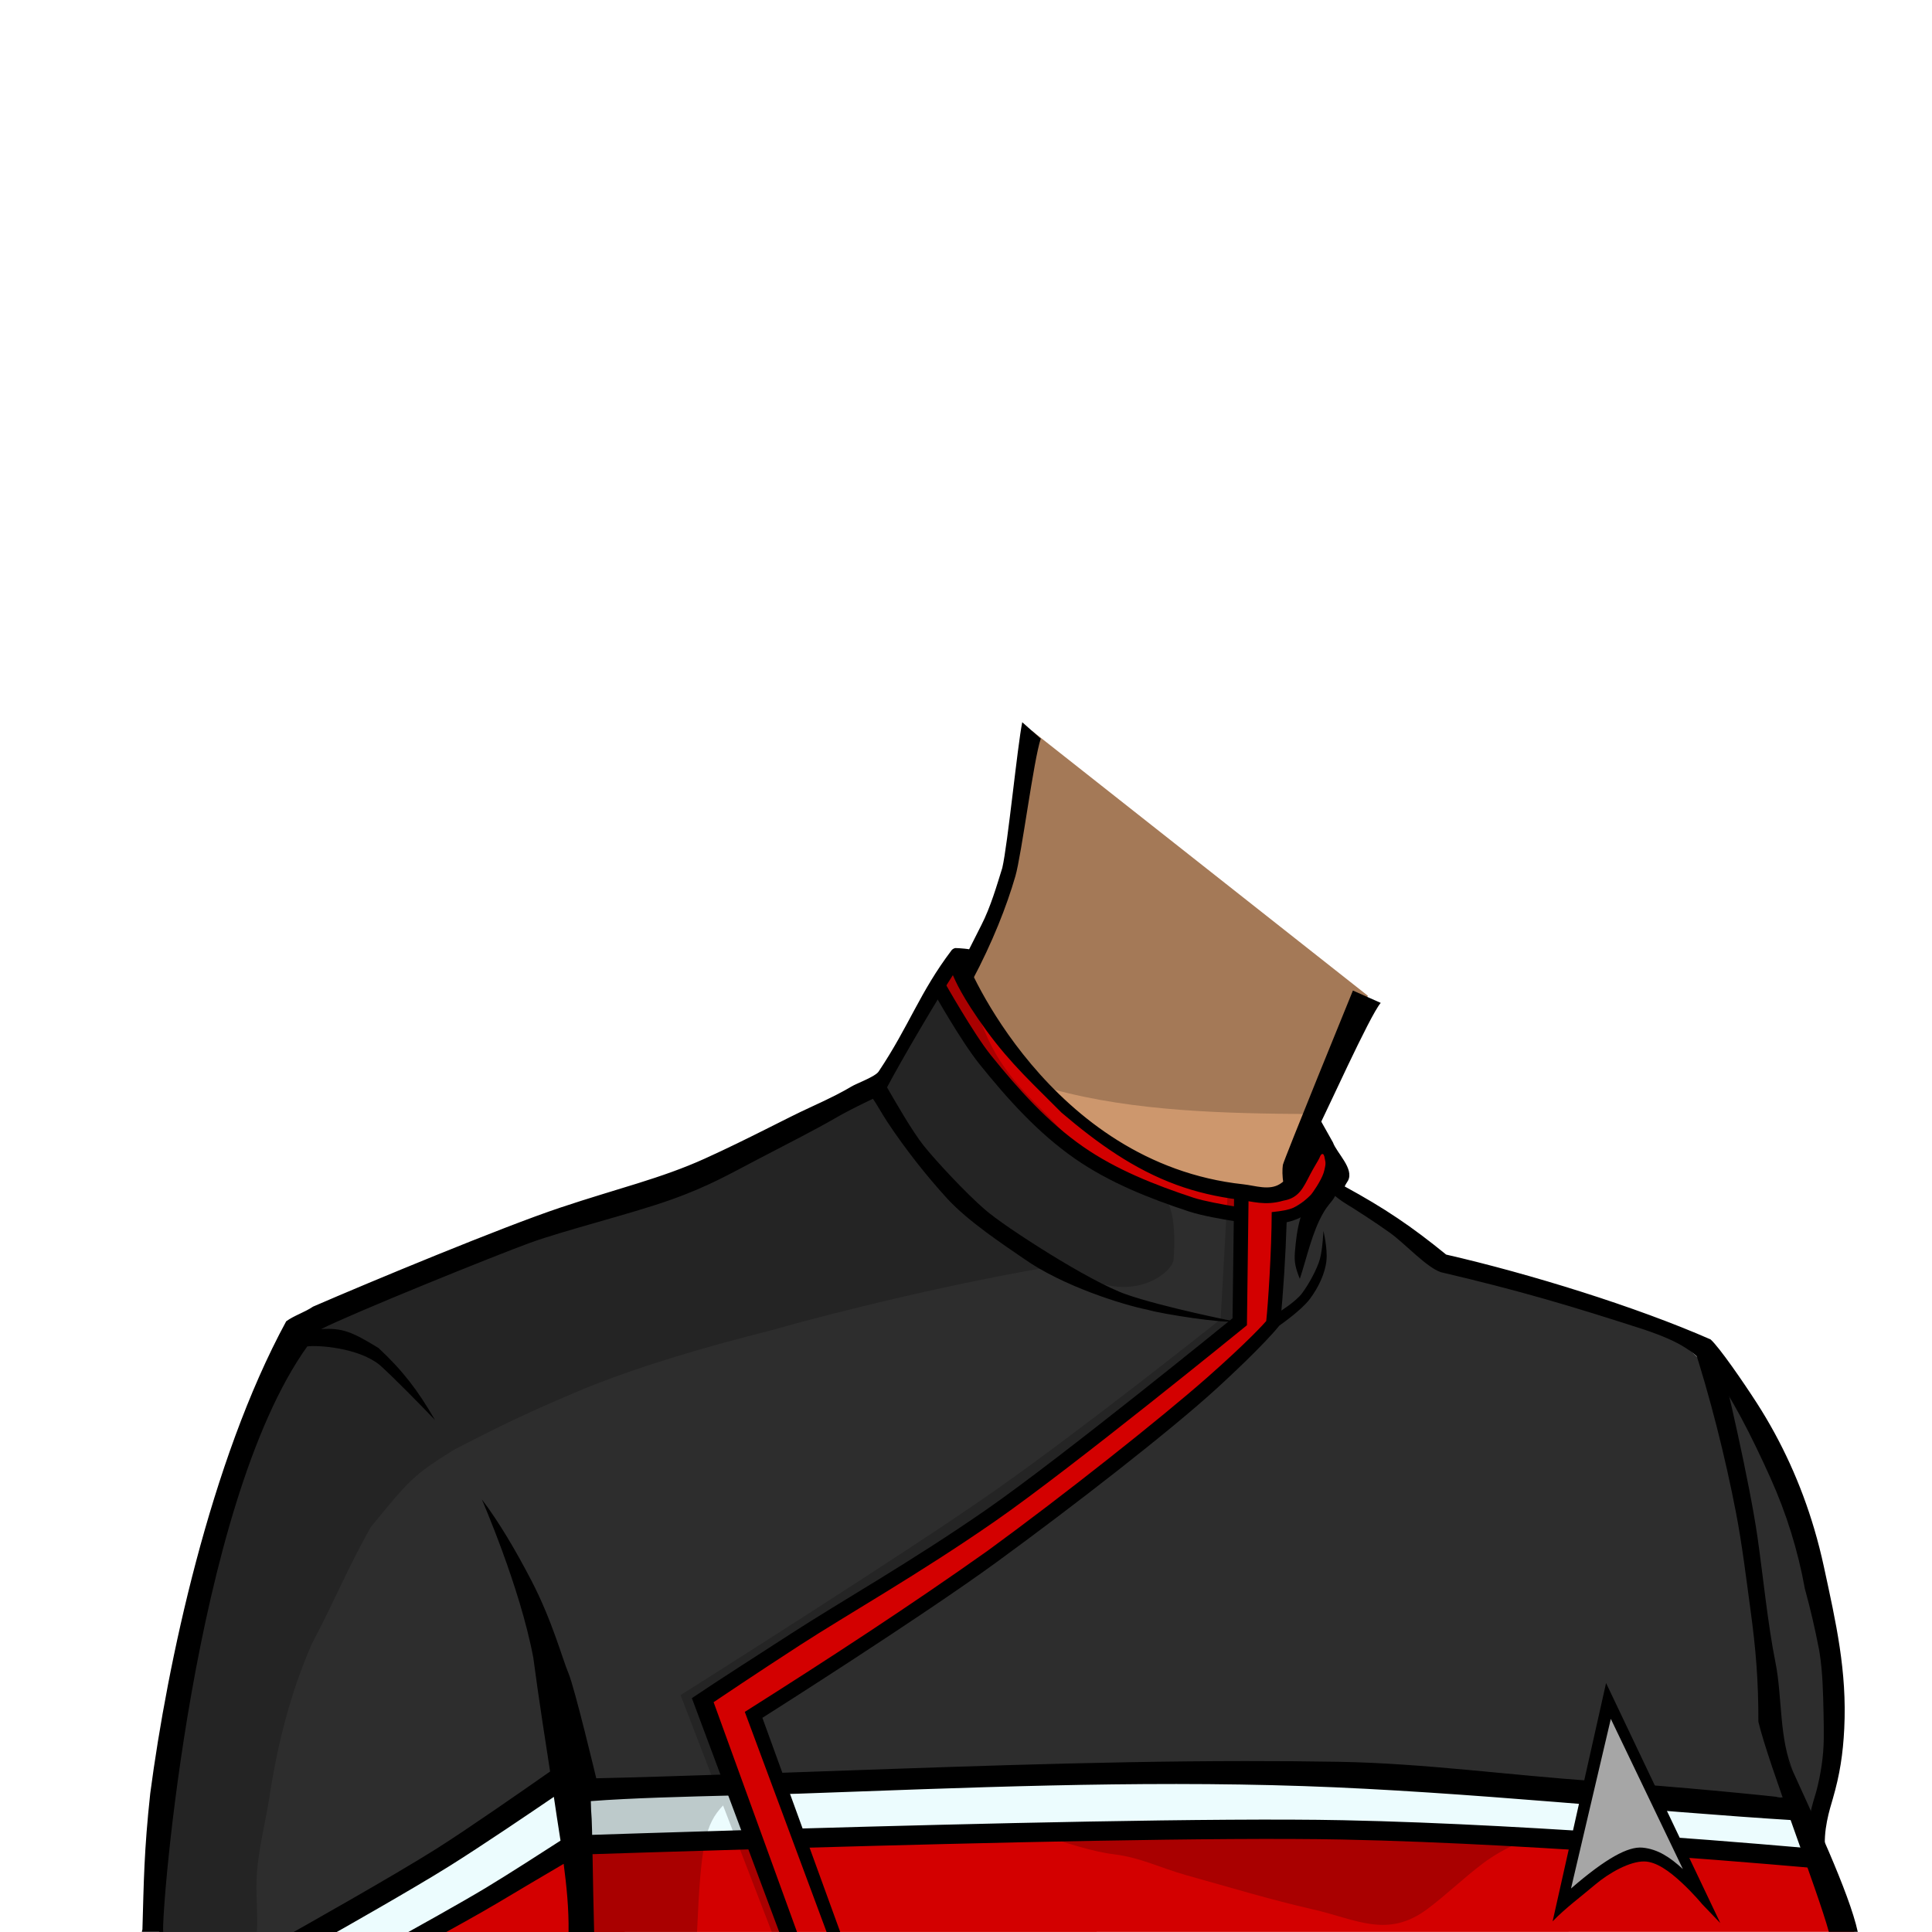
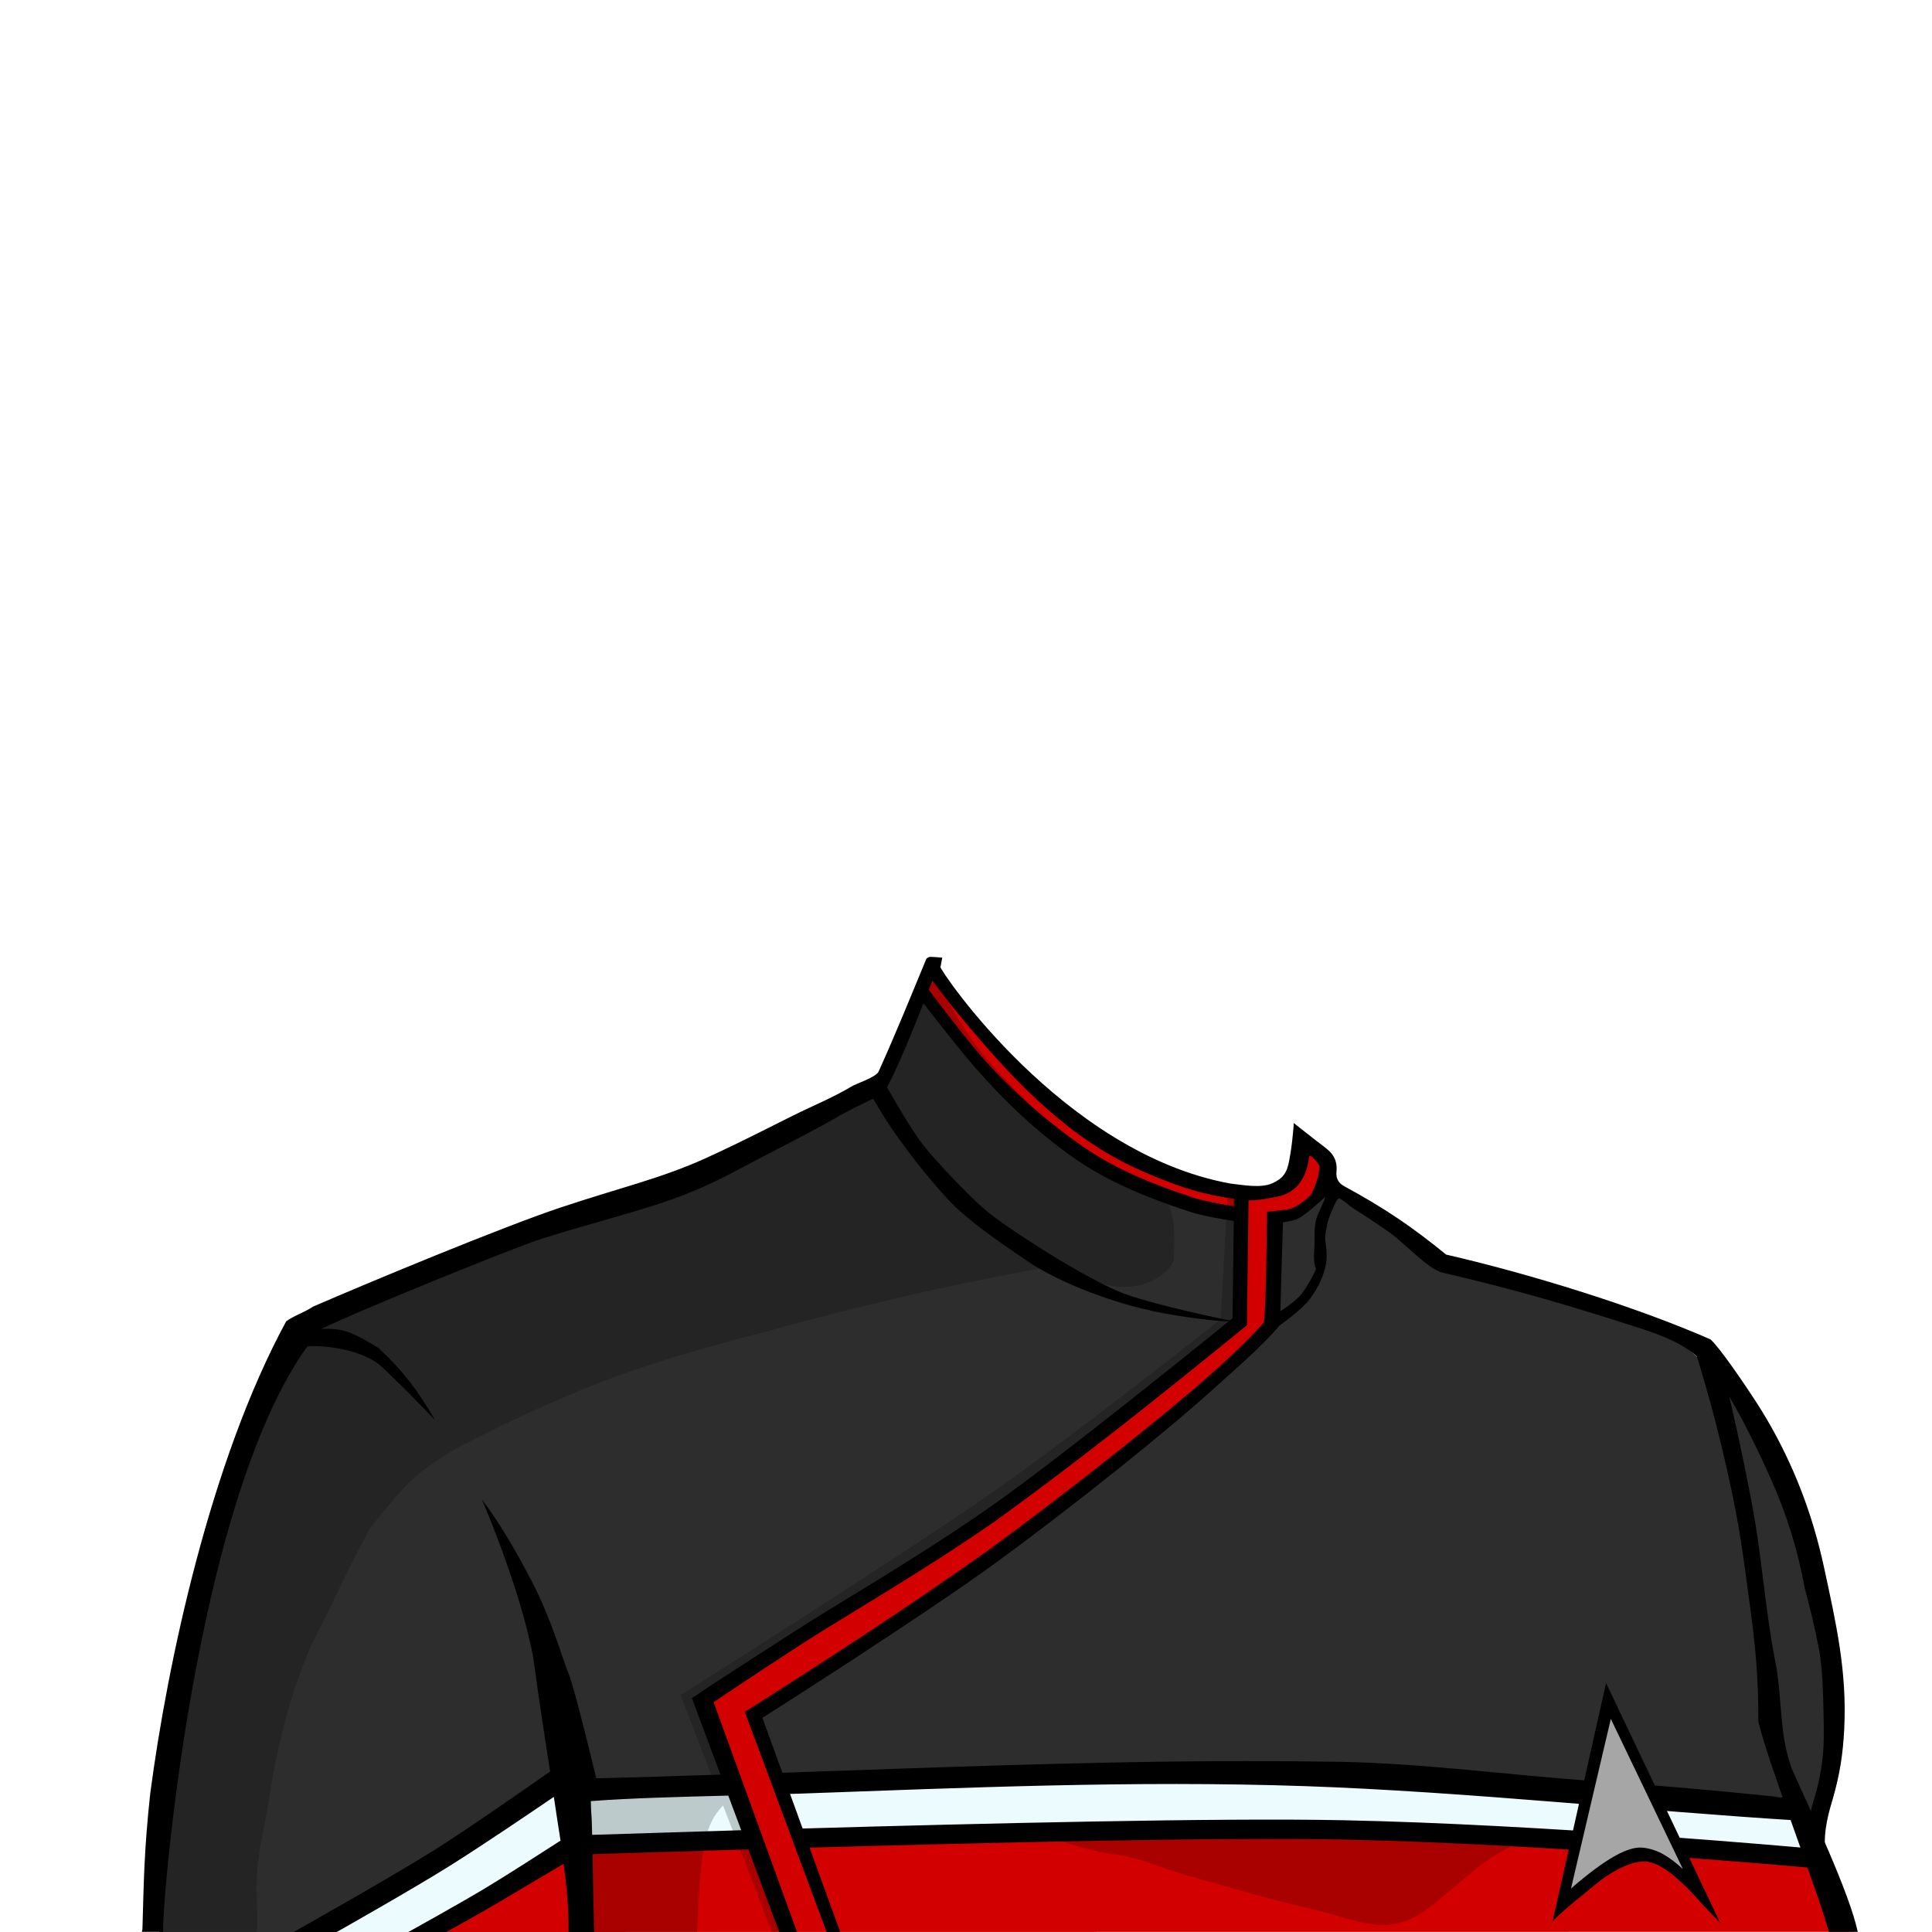
<svg xmlns="http://www.w3.org/2000/svg" version="1.1" id="svg282014" width="400" height="400" viewBox="0 0 400 400" xml:space="preserve">
  <defs id="defs282018" />
-   <g id="layer3">
+   <g id="layer3" style="display:none">
    <path d="m 213.633,151.294 -5.491,30.848 -9.212,18.452 c 0,0 13.58,22.7 22.617,29.337 9.037,6.636 24.148,15.816 35.021,17.228 l 3.671,0.607 2.825,0.24 5.224,-2.259 1.832,-12.393 13.081,-27.185 z" style="fill:#cd976d;fill-opacity:1;fill-rule:nonzero;stroke:none;stroke-width:1.333" id="path283414" />
    <path d="m 199.17,199.756 c 0,0 11.146,18.878 18.75,25.749 16.897,4.648 35.917,5.033 53.5,5.149 l 11.783,-24.485 -69.569,-54.875 -5.699,31.472 z" style="opacity:0.2;fill:#000000;fill-opacity:1;fill-rule:nonzero;stroke:none;stroke-width:1.333" id="path283424" />
    <path d="m 211.645,149.528 c -1.011,4.997 -2.991,25.245 -4.128,30.153 -1.116,3.581 -2.422,8.11 -4.326,11.826 -1.904,3.716 -2.738,5.496 -4.28,8.423 l 2.355,3.108 c 4.223,-7.938 7.145,-15.384 8.956,-21.626 1.291,-4.451 3.765,-24.061 5.256,-28.479 l -3.833,-3.407" style="fill:#000000;fill-opacity:1;fill-rule:nonzero;stroke:none;stroke-width:1.333" id="path283434" />
    <path d="m 285.866,207.638 c -2.232,2.508 -11.629,23.48 -13.308,26.583 -1.365,2.523 -2.372,12.417 -5.128,12.788 -1.863,0.251 -2.084,-3.988 -1.828,-5.819 0.124,-0.875 14.504,-36.109 14.504,-36.109 0,0 5.76,2.557 5.76,2.557" style="fill:#000000;fill-opacity:1;fill-rule:nonzero;stroke:none;stroke-width:1.333" id="path283438" />
  </g>
  <g id="g282022">
-     <path id="path283350" style="fill:#2d2d2d;fill-opacity:1;fill-rule:nonzero;stroke:none;stroke-width:1.333" d="m 198.902,198.643 c -4.183,4.174 -6.995,9.84 -10.23,14.809 -3.227,5.312 -4.828,7.491 -6.859,11.012 -14.347,6.449 -26.456,10.668 -50.148,24.252 -16.347,4.407 -36.792,9.015 -54.479,19.418 -3.369,1.981 -12.235,6.1 -15.736,8.227 -9.937,13.3 -9.372,20.97 -15.105,36.717 -0.656,2.913 -1.568,6.398 -3.566,12.572 -4.403,16.191 -7.371,25.527 -8.9,40.021 -0.959,5.632 -0.928,10.69 -1.844,18.002 -0.318,4.113 -0.341,11.047 -0.965,14.379 0.552,0.064 1.23,0.878 1.951,1.949 h 50.463 c 3.704,-1.521 7.373,-3.134 10.965,-4.928 4.299,-2.148 11.447,-7.694 15.484,-10.346 2.427,-1.595 8.653,-10.535 11.228,-10.825 0.009,-10e-4 77.231,-5.17 153.079,-3.6 28.868,0.133 50.124,1.806 80.434,3.707 0,0 14.141,-0.114 22.848,3.25 0.971,-10.139 3.424,-26.39 1.143,-34.068 -1.221,-4.105 -3.554,-13.661 -4.771,-17.768 -6.204,-24.605 -15.376,-42.724 -34.791,-53.436 -12.891,-3.905 -24.587,-9.436 -36.992,-10.875 -5.248,-0.674 -13.242,-7.735 -17.094,-9.266 l -8.256,-6.826 0.297,-2.285 -4.768,-8.012 -0.186,0.15 -3.812,10.875 -5.225,2.258 -2.764,-0.543 -3.732,-0.303 c -10.873,-1.412 -25.982,-10.591 -35.02,-17.229 -10.195,-8.297 -16.129,-20.004 -22.646,-31.289 z" />
-     <path id="path9" style="fill:#d30000;stroke:none;stroke-width:1px;stroke-linecap:butt;stroke-linejoin:miter;stroke-opacity:1;fill-opacity:1" d="M 197.748 198.441 L 194.107 204.16 L 197.227 209.533 L 210.572 227.383 C 210.572 227.383 220.971 237.609 222.531 238.129 C 224.091 238.649 233.275 244.367 233.275 244.367 L 254.766 251.301 L 256.826 251.369 L 256.5 273.311 L 218.025 304.334 L 181.629 328.598 L 145.754 351.82 L 154.594 377.123 L 163.779 376.258 L 156.152 354.42 L 190.121 332.582 L 224.438 308.146 L 256.152 282.15 L 263.951 272.965 L 264.613 251.623 L 265.338 251.646 L 273.484 246.447 L 276.258 239.342 L 273.484 236.395 L 270.191 241.768 L 266.725 246.447 L 259.965 247.141 L 249.221 245.234 L 231.369 237.955 L 217.332 226.344 L 204.334 210.572 L 197.748 198.441 z " />
+     <path id="path283350" style="fill:#2d2d2d;fill-opacity:1;fill-rule:nonzero;stroke:none;stroke-width:1.333" d="m 193.94,200.476 c -3.266,5.307 -3.867,7.521 -6.563,13.19 -3.227,5.312 -3.533,7.275 -5.565,10.796 -14.347,6.449 -26.456,10.668 -50.148,24.252 -16.347,4.407 -36.792,9.015 -54.479,19.418 -3.369,1.981 -12.235,6.1 -15.736,8.227 -9.937,13.3 -9.372,20.97 -15.105,36.717 -0.656,2.913 -1.568,6.398 -3.566,12.572 -4.403,16.191 -7.371,25.527 -8.9,40.021 -0.959,5.632 -0.928,10.69 -1.844,18.002 -0.318,4.113 -0.341,11.047 -0.965,14.379 0.552,0.064 1.23,0.878 1.951,1.949 h 50.463 c 3.704,-1.521 7.373,-3.134 10.965,-4.928 4.299,-2.148 11.447,-7.694 15.484,-10.346 2.427,-1.595 8.653,-10.535 11.228,-10.825 0.009,-10e-4 77.231,-5.17 153.079,-3.6 28.868,0.133 50.124,1.806 80.434,3.707 0,0 14.141,-0.114 22.848,3.25 0.971,-10.139 3.424,-26.39 1.143,-34.068 -1.221,-4.105 -3.554,-13.661 -4.771,-17.768 -6.204,-24.605 -15.376,-42.724 -34.791,-53.436 -12.891,-3.905 -24.587,-9.436 -36.992,-10.875 -5.248,-0.674 -13.242,-7.735 -17.094,-9.266 l -8.256,-6.826 -0.377,-2.069 -5.864,-7.466 -2.914,9.119 -4.309,2.334 -2.993,0.525 -3.732,-0.303 c -10.873,-1.412 -25.982,-10.591 -35.02,-17.229 -10.195,-8.297 -21.091,-18.17 -27.609,-29.455 z" />
+     <path id="path9" style="fill:#d30000;fill-opacity:1;stroke:none;stroke-width:1px;stroke-linecap:butt;stroke-linejoin:miter;stroke-opacity:1" d="m 193.789,199.528 -2.886,5.395 3.119,5.373 16.549,17.087 c 0,0 10.399,10.226 11.959,10.746 1.56,0.52 10.744,6.238 10.744,6.238 l 21.49,6.934 2.061,0.068 -0.326,21.941 -38.475,31.023 -36.396,24.264 -35.875,23.223 8.84,25.303 9.186,-0.865 -7.627,-21.838 33.969,-21.838 34.316,-24.436 31.715,-25.996 7.799,-9.186 0.662,-21.342 0.725,0.023 8.146,-5.199 0.79,-6.343 -2.773,-2.947 -1.31,4.61 -3.467,4.68 -6.76,0.693 -10.744,-1.906 -17.852,-7.279 -14.792,-10.587 -15.447,-16.034 z" />
    <path d="m 31.482,395.287 c 0.447,2.493 1.181,2.085 1.541,4.679 h 20.167 c 0.196,-3.433 -0.168,-7.001 -0.091,-10.296 0.143,-6.028 1.81,-11.881 2.718,-17.836 1.664,-10.893 4.391,-21.539 8.717,-31.409 5.683,-10.92 7.045,-14.963 12.228,-24.254 8.062,-9.835 8.681,-10.664 17.277,-16.047 9.831,-5.058 15.434,-7.808 26.709,-12.521 12.061,-4.937 26.019,-8.937 38.759,-12.128 2.827,-0.805 5.532,-1.547 8.117,-2.227 28.435,-7.481 48.86,-10.788 48.86,-10.788 0,0 -11.603,-5.516 -20.873,-16.653 -3.089,-3.713 -5.027,-4.512 -7.254,-8.997 -2.228,-4.484 -3.543,-5.332 -8.021,-10.328 -6.753,2.548 -26.119,9.038 -47.707,21.333 -18.7,5.866 -35.846,11.498 -55.442,20.318 -6.939,2.888 -12.359,4.733 -15.263,7.34 -9.816,11.622 -13.676,21.857 -18.572,40.358 -3.949,17.256 -7.765,34.886 -9.352,49.719 -1.108,6.505 -0.996,8.399 -2.472,17.393 0.118,5.331 -0.86,8.655 -0.284,11.866" style="opacity:0.2;fill:#000000;fill-opacity:1;fill-rule:nonzero;stroke:none;stroke-width:1.333" id="path283392" />
    <path d="m 383.919,399.967 c -0.144,-0.856 -0.384,-1.687 -0.641,-2.347 -0.696,-1.777 -2.255,-3.46 -3.185,-5.131 -0.887,-1.595 -1.816,-3.207 -2.615,-4.831 -1.457,-2.968 -2.899,-6.177 -1.188,-9.324 l -4.61,-3.637 c -17.46,-0.986 -29.021,-0.938 -44.684,-2.181 -2.877,-0.177 -12.318,-0.351 -15.585,-0.515 -9.8,-0.493 -23.196,-1.651 -37.418,-1.946 -75.853,-1.569 -154.231,4.12 -154.231,4.12 C 103.617,385.474 98.233,392.095 80.47,400 Z" style="fill:#d30000;fill-opacity:1;fill-rule:nonzero;stroke:none;stroke-width:1.333" id="path283402" />
-     <path d="m 276.073,242.231 c 0.331,0.753 0.6,1.593 0.683,2.789 0.224,3.213 -1.1,3.249 -2.696,5.944 -2.387,4.032 -3.481,9.401 -4.947,13.809 -0.872,-2.219 -1.201,-3.377 -1.008,-5.648 0.196,-2.313 0.449,-4.564 1.104,-6.844 0.465,-1.623 3.623,-4.367 4.415,-5.741 1.599,-2.768 0.995,-5.079 0.372,-8.043 0.239,0.32 0.437,0.327 0.74,0.593 0.36,1.305 0.901,2.147 1.337,3.14" style="fill:#000000;fill-opacity:1;fill-rule:nonzero;stroke:none;stroke-width:1.333" id="path283442" />
    <path d="m 185.984,374.614 c 4.165,0.118 9.37,-0.33 13.636,0.466 5.351,0.999 11.158,3.485 16.469,5.044 4.782,1.404 9.843,3.218 14.706,3.811 5.314,0.65 9.521,2.823 14.735,4.279 8.86,2.474 17.574,5.118 26.388,7.126 8.899,2.027 15.322,6.072 23.585,-0.087 3.88,-2.891 7.558,-6.477 11.511,-9.446 4.631,-3.478 9.437,-5.217 14.921,-6.875 2.221,-0.672 4.455,-1.307 6.665,-2.014 0.884,-0.283 6.276,-3.461 7.115,-3.28 -7.426,-1.595 -31.32,-1.935 -39.134,-3.262 -9.805,-1.664 -18.988,-1.785 -28.949,-1.842 -11.483,-0.067 -22.976,1.258 -34.468,1.478 -11.793,0.228 -23.605,-0.634 -35.387,-0.662 -3.444,-0.008 -9.123,-0.765 -11.683,1.06 -4.327,3.084 1.004,3.771 -0.111,4.205" style="opacity:0.2;fill:#000000;fill-opacity:1;fill-rule:nonzero;stroke:none;stroke-width:1.333" id="path283492" />
    <path id="path3" style="fill:#ecfcfe;fill-opacity:1;stroke:none;stroke-width:1px;stroke-linecap:butt;stroke-linejoin:miter;stroke-opacity:1" d="M 276.949 367.072 L 161.215 369.098 L 165.689 381.188 L 281.803 379.203 L 376.084 385.096 L 370.885 372.271 L 276.949 367.072 z M 119.238 367.418 L 97.574 381.629 L 66.377 400 L 88.215 400 L 119.064 382.322 L 119.131 376.68 L 119.584 381.977 L 156.143 381.352 L 151.471 369.268 L 119.211 369.832 L 119.238 367.418 z " />
    <path d="m 371.321,366.886 c -3,-6.6 -2.299,-15.551 -3.72,-22.633 -1.616,-8.052 -2.563,-17.869 -3.732,-26.012 -1.675,-11.667 -6.919,-34.149 -7.368,-35.172 -0.945,-2.147 -4.509,-3.803 -6.195,-5.432 3.78,11.635 6.869,23.936 9.103,35.489 1.263,6.528 2.133,13.711 3.031,20.329 1.079,7.948 1.637,14.546 1.613,23.005 2.072,8.768 12.316,35.108 14.592,43.505 h 5.984 c -1.748,-8.077 -9.232,-23.981 -14.831,-36.298" style="fill:#000000;fill-opacity:1;fill-rule:nonzero;stroke:none;stroke-width:1.333" id="path283586" />
-     <path id="path283446" style="fill:#000000;fill-opacity:1;fill-rule:nonzero;stroke:none;stroke-width:1.333" d="m 197.771,196.285 c -0.264,0.062 -0.51,0.197 -0.713,0.398 -6.7,8.845 -8.747,15.595 -15.15,25.172 -0.72,1.077 -4.562,2.452 -5.629,3.1 -1.473,0.896 -4.028,2.264 -8.734,4.408 -4.706,2.145 -12.463,6.362 -21.596,10.502 -9.133,4.14 -17.978,6.151 -29.99,10.172 -12.012,4.02 -39.27,15.335 -51.146,20.486 -1.801,1.215 -3.931,1.841 -5.561,3.041 -15.772,29.05 -24.623,71.031 -28.145,97.738 -1.287,11.808 -1.338,18.413 -1.617,28.141 -0.031,0.175 -0.076,0.349 -0.127,0.523 h 4.428 c -0.465,-3.511 6.201,-88.234 29.824,-121.205 2.25,-0.307 10.652,0.277 15.021,3.861 3.13,2.811 8.891,8.718 11.43,11.385 -3.599,-6.234 -6.748,-10.299 -11.697,-14.916 -5.483,-3.356 -7.511,-4.209 -11.9,-3.908 6.41,-3.263 36.202,-15.304 43.258,-17.867 7.056,-2.563 20.619,-5.918 28.881,-8.82 8.261,-2.902 12.887,-5.681 18.285,-8.475 5.398,-2.794 12.369,-6.387 15.818,-8.393 3.449,-2.006 6.797,-3.536 8.021,-4.138 0.628,0.857 2.002,3.314 2.946,4.739 3.737,5.645 8.083,11.163 12.432,15.919 4.349,4.756 11.88,9.703 15.975,12.523 7.897,5.553 20.312,9.47 25.617,10.523 2.841,0.855 15.819,2.859 17.684,2.355 0,0 -14.582,-2.899 -22.213,-5.559 -7.63,-2.66 -25.07,-13.943 -29.196,-17.509 -4.126,-3.565 -10.261,-10.194 -12.705,-13.247 -2.444,-3.052 -5.941,-9.216 -7.622,-12.11 3.044,-5.775 10.442,-18.31 13.631,-23.227 0.461,1.002 1.762,4.345 6.98,11.51 5.033,6.909 9.894,11.263 15.535,16.969 7.519,6.396 14.981,11.703 23.771,14.926 4.121,1.512 8.423,2.496 12.777,3.049 2.854,0.362 5.559,1.349 9.357,0.232 3.246,-0.527 4.151,-2.732 5.533,-5.383 0.851,-1.633 1.785,-3.069 1.908,-3.396 1.271,-3.388 2.077,3.858 2.15,6.754 1.675,1.774 4.099,3.112 4.557,3.39 0.313,0.19 4.928,3.131 7.947,5.303 3.121,2.244 7.503,7.11 10.508,8.137 16.651,3.904 26.957,7.003 42.035,11.863 7.904,2.674 10.668,4.658 14.377,9.117 3.54,4.29 7.938,12.971 11.816,21.572 3.293,7.305 5.712,15.031 7.139,22.959 1.147,4.171 2.126,8.373 2.934,12.588 0.048,0.253 0.091,0.509 0.131,0.764 0.629,4.02 0.71,8.155 0.805,12.215 0.043,1.837 0.067,3.674 0.051,5.512 -0.047,3.689 -0.605,7.342 -1.551,10.934 -0.407,1.481 -0.971,3.005 -1.201,4.537 -0.311,2.054 -1.024,5.05 -0.236,7.223 -2.756,-0.251 -54.968,-4.97 -96.572,-5.816 -26.099,-0.531 -76.514,0.695 -113.297,1.75 l 1.469,3.965 c 36.725,-1.046 86.2,-2.237 111.746,-1.717 42.48,0.864 97.258,5.885 97.258,5.885 l 0.248,-2.697 c 2.206,2.707 2.633,0.708 2.473,-0.574 -0.553,-4.432 0.902,-8.867 1.543,-11.082 1.443,-4.983 2.101,-9.234 2.361,-14.498 0.588,-11.9 -1.707,-21.894 -4.207,-33.469 -0.573,-2.655 -1.242,-5.287 -2.012,-7.889 -2.724,-9.221 -6.718,-18.024 -11.883,-26.047 -2.759,-4.286 -7.757,-11.554 -9.578,-13.174 -15.434,-6.774 -37.404,-13.586 -54.746,-17.564 -7.146,-5.825 -12.739,-9.6 -20.998,-14.1 0.15,-0.426 0.48,-0.82 0.684,-1.207 1.3,-2.493 -2.347,-5.729 -3.117,-7.906 l -2.516,-4.48 c -0.305,0.392 -0.463,0.867 -0.682,1.307 -1.057,2.12 -2.217,4.26 -3.467,6.303 -1.177,1.928 -2.355,4.236 -4.314,5.471 -2.24,1.411 -5.122,0.329 -7.578,0.065 -40.275,-4.343 -57.655,-46.321 -57.447,-46.795 l 0.805,-1.838 c -0.273,-0.091 -1.849,-0.236 -2.225,-0.25 z M 99.76,310.436 c 0,0 1.963,4.512 4.289,10.875 1.164,3.182 2.412,6.823 3.543,10.592 1.13,3.769 2.143,7.665 2.83,11.352 0.992,7.654 2.939,20.133 3.469,23.516 -5.417,3.799 -17.005,11.868 -23.494,15.973 C 81.362,388.457 60.793,400 60.793,400 h 8.928 c 0,0 15.653,-8.838 23.393,-13.689 6.793,-4.258 16.883,-11.106 21.555,-14.287 0.386,2.692 0.86,5.704 1.381,9.057 -3.727,2.409 -10.543,6.798 -15.367,9.717 C 95.42,393.98 84.549,400 84.549,400 h 7.852 c 0,0 7.091,-3.894 10.83,-6.137 4.236,-2.54 9.615,-5.708 13.471,-7.975 0.597,4.538 1.082,9.302 1.014,14.111 h 5.293 c -0.14,-4.771 -0.236,-11.004 -0.332,-16.113 2.479,-0.085 16.652,-0.533 34.041,-1.047 l -1.531,-3.963 c -16.665,0.497 -30.132,0.926 -32.592,1.01 -0.006,-0.245 -0.016,-0.833 -0.021,-1.049 -0.11,-4.348 -0.17,-2.271 -0.25,-5.934 8.232,-0.638 19.469,-0.921 30.094,-1.189 l -1.68,-4.346 c -9.096,0.295 -18.192,0.607 -27.289,0.809 0,0 -4.503,-18.825 -5.74,-21.719 -1.237,-2.893 -3.353,-10.87 -7.674,-19.191 -1.624,-3.129 -3.325,-6.205 -5.057,-9.064 -1.733,-2.861 -3.489,-5.507 -5.217,-7.768 z m 158.283,54.174 c -32.527,0.022 -65.05,1.357 -97.574,2.473 l 1.617,4.367 c 1.044,-0.032 2.41,-0.059 3.387,-0.094 34.149,-1.22 69.258,-2.762 104.506,-1.562 33.522,1.14 71.019,5.212 102.016,7.104 -1.181,-6.072 -0.42,-4.066 -2.25,-4.684 -12.641,-1.375 -27.615,-2.67 -39.992,-3.498 -16.561,-1.107 -34.968,-3.653 -52.479,-3.953 -6.41,-0.11 -12.821,-0.157 -19.23,-0.152 z" />
-     <path id="path6" style="color:#000000;fill:#000000;-inkscape-stroke:none" d="m 195.59,203.426 -2.617,1.469 c 0,0 5.855,10.505 9.846,15.457 5.749,7.134 12.046,14.197 19.723,19.529 7.198,5 15.453,8.247 23.609,10.938 2.759,0.91 7.317,1.676 9.291,1.984 l -0.258,20.127 c -0.953,0.776 -35.459,28.847 -50.84,39.529 -15.677,10.887 -30.409,19.188 -40.342,25.623 -6.56,4.25 -14.912,9.552 -20.755,13.499 L 161.33,400 h 3.683 l -17.267,-47.582 c 0.868,-0.584 8.556,-5.771 17.889,-11.816 9.784,-6.338 24.607,-14.696 40.42,-25.678 15.895,-11.039 51.564,-40.104 51.564,-40.104 l 0.545,-0.443 0.355,-27.562 -3,-0.039 -0.039,2.984 c -2.155,-0.36 -6.277,-1.094 -8.391,-1.791 -8.044,-2.654 -16.023,-5.82 -22.836,-10.553 -7.287,-5.062 -13.417,-11.893 -19.1,-18.945 -3.571,-4.432 -9.564,-15.045 -9.564,-15.045 z m 79.052,35.572 c 0,0 -0.087,2.27 -0.62,3.881 -0.533,1.611 -2.289,4.163 -2.674,4.547 -0.645,0.643 -2.026,1.974 -3.594,2.638 -1.003,0.424 -2.278,0.668 -4.461,0.892 -0.017,8.009 -0.773,19.395 -1.136,22.554 -0.304,0.374 -3.797,4.266 -12.19,11.659 -9.575,8.433 -29.676,24.368 -45.459,35.877 -16.418,11.638 -33.295,22.626 -50.305,33.379 L 171.139,400 h 2.82 l -16.115,-44.342 c 1.73,-1.097 32.941,-20.894 48.432,-32.189 15.847,-11.555 36.073,-27.251 45.719,-36.088 1.788,-1.638 9.626,-8.855 13.047,-13.126 0.672,-7.007 1.125,-14.249 1.345,-21.203 0,0 1.009,-0.18 2.145,-0.661 1.703,-0.721 3.611,-1.74 4.933,-3.058 1.324,-1.319 1.967,-3.265 2.549,-5.021 0.582,-1.756 0.938,-3.285 0.938,-3.285 z" />
-     <path d="m 199.854,247.785 c -2.956,-2.455 -5.496,-4.139 -8.948,-7.615 -9.573,-13.509 -10.817,-11.214 -2.063,-27.267 3.599,-6.474 9.426,-14.324 9.426,-14.324 l 2.055,4.267 c 3.751,13.685 6.898,18.553 15.242,26.777 7.411,7.304 11.401,14.189 24.043,17.349 4.207,1.052 3.568,11.547 3.352,13.924 -0.216,2.377 -9.131,10.738 -23.28,0.782" style="display:inline;opacity:0.2;fill:#000000;fill-opacity:1;fill-rule:nonzero;stroke:none;stroke-width:1.333" id="path283456" />
+     <path d="m 199.854,247.785 c -2.956,-2.455 -5.496,-4.139 -8.948,-7.615 -9.573,-13.509 -9.346,-15.044 -2.872,-28.346 3.661,-7.522 5.201,-10.805 5.201,-10.805 l 0.976,1.786 c 5.8,13.038 12.256,19.186 20.6,27.41 7.411,7.304 12.156,13.596 24.798,16.756 4.207,1.052 3.568,11.547 3.352,13.924 -0.216,2.377 -9.131,10.738 -23.28,0.782" style="display:inline;opacity:0.2;fill:#000000;fill-opacity:1;fill-rule:nonzero;stroke:none;stroke-width:1.333" id="path283456" />
+     <path style="color:#000000;fill:#000000;fill-opacity:1;-inkscape-stroke:none" d="m 273.297,260.575 c -0.567,2.136 -2.367,5.389 -3.731,7.195 -1.324,1.753 -4.652,3.814 -4.652,3.814 l -0.018,2.845 c 0,0 4.48,-3.089 6.266,-5.455 1.747,-2.313 3.181,-5.264 3.462,-7.973 0.262,-2.526 -0.621,-6.149 -0.621,-6.149 0,0 -0.164,3.679 -0.706,5.722 z" id="path10" />
+     <path id="path11" style="fill:#000000;fill-opacity:0.2;stroke:none;stroke-width:1px;stroke-linecap:butt;stroke-linejoin:miter;stroke-opacity:1" d="m 256.984,246.814 -2.818,0.49 -1.45,25.832 c 0,0 -28.168,22.438 -46.823,35.529 -18.655,13.091 -64.99,42.287 -64.99,42.287 l 7.662,19.893 c -12.141,0.574 -23.617,-0.177 -29.227,0.393 l 0.107,1.984 c 0,0 0.256,4.728 0.473,26.777 h 24.398 c 0.786,-18.043 1.625,-22.244 5.385,-26.199 L 159.793,400 h 2.6 l -10.312,-28.436 c 0.367,-0.322 0.75,-0.654 1.156,-1.006 -0.495,0.039 -0.99,0.07 -1.484,0.104 l -6.518,-17.975 47.486,-30.33 28.598,-20.623 34.852,-28.598 z" />
+     <path id="path283442" style="fill:#000000;fill-opacity:1;fill-rule:nonzero;stroke:none;stroke-width:1.333" d="m 192.512,198.107 c -0.264,0.062 -0.51,0.197 -0.713,0.398 -3.496,8.387 -5.928,14.535 -9.891,23.35 -0.531,1.181 -4.562,2.452 -5.629,3.1 -1.473,0.896 -4.028,2.264 -8.734,4.408 -4.706,2.145 -12.463,6.362 -21.596,10.502 -9.133,4.14 -17.978,6.151 -29.99,10.172 -12.012,4.02 -39.27,15.335 -51.146,20.486 -1.801,1.215 -3.931,1.841 -5.561,3.041 -15.772,29.05 -24.623,71.031 -28.145,97.738 -1.287,11.808 -1.338,18.413 -1.617,28.141 -0.031,0.175 -0.076,0.349 -0.127,0.523 h 4.428 c -0.465,-3.511 6.201,-88.234 29.824,-121.205 2.25,-0.307 10.652,0.277 15.021,3.861 3.13,2.811 8.891,8.718 11.43,11.385 -3.599,-6.234 -6.748,-10.299 -11.697,-14.916 -5.483,-3.356 -7.511,-4.209 -11.9,-3.908 6.41,-3.263 36.202,-15.304 43.258,-17.867 7.056,-2.563 20.619,-5.918 28.881,-8.82 8.261,-2.902 12.887,-5.681 18.285,-8.475 5.398,-2.794 12.369,-6.387 15.818,-8.393 3.449,-2.006 6.798,-3.536 8.021,-4.139 0.628,0.857 2.002,3.313 2.945,4.738 3.737,5.645 8.083,11.164 12.432,15.92 4.349,4.756 11.88,9.703 15.975,12.523 7.897,5.553 20.312,9.47 25.617,10.523 2.626,0.79 13.561,2.479 16.729,2.346 -2.862,2.327 -35.174,28.562 -50.086,38.918 -15.676,10.887 -30.409,19.188 -40.342,25.623 -6.56,4.25 -14.912,9.551 -20.756,13.498 l 5.914,15.836 c -8.571,0.28 -17.142,0.571 -25.713,0.762 0,0 -4.503,-18.825 -5.74,-21.719 -1.237,-2.893 -3.353,-10.87 -7.674,-19.191 -1.624,-3.129 -3.325,-6.205 -5.057,-9.064 -1.733,-2.861 -3.489,-5.507 -5.217,-7.768 0,0 1.963,4.512 4.289,10.875 1.164,3.182 2.412,6.823 3.543,10.592 1.13,3.769 2.143,7.665 2.83,11.352 0.992,7.654 2.939,20.133 3.469,23.516 -5.417,3.799 -17.005,11.868 -23.494,15.973 C 81.362,388.457 60.793,400 60.793,400 h 8.928 c 0,0 15.653,-8.838 23.393,-13.689 6.793,-4.258 16.883,-11.106 21.555,-14.287 0.386,2.692 0.86,5.704 1.381,9.057 -3.727,2.409 -10.543,6.798 -15.367,9.717 C 95.42,393.98 84.549,400 84.549,400 h 7.852 c 0,0 7.091,-3.894 10.83,-6.137 4.236,-2.54 9.615,-5.708 13.471,-7.975 0.597,4.538 1.082,9.302 1.014,14.111 h 5.293 c -0.14,-4.771 -0.236,-11.004 -0.332,-16.113 2.35,-0.08 16.124,-0.512 32.266,-0.992 L 161.33,400 h 3.684 l -17.268,-47.582 c 0.868,-0.584 8.556,-5.771 17.889,-11.816 9.784,-6.338 24.607,-14.696 40.42,-25.678 17.854,-12.873 35.035,-26.662 52.109,-40.547 l 0.334,-25.863 c 1.685,0.032 3.194,-0.215 5.982,-0.768 4.264,-0.845 6.074,-4.297 6.525,-8.092 0.102,-0.856 1.158,0.149 2.195,1.729 -0.042,0.433 -0.058,0.377 -0.094,0.887 -0.12,1.693 -1.375,4.773 -1.76,5.156 -0.645,0.643 -2.026,1.973 -3.594,2.637 -1.003,0.424 -3.27,0.592 -5.453,0.816 -0.017,8.009 -0.24,19.701 -0.603,22.86 -0.304,0.374 -3.339,4.037 -11.732,11.429 -9.575,8.433 -29.676,24.368 -45.459,35.877 -16.418,11.638 -33.296,22.626 -50.305,33.379 L 171.139,400 h 2.82 l -6.346,-17.461 c 36.584,-1.036 85.09,-2.197 110.336,-1.684 42.48,0.864 97.258,5.885 97.258,5.885 l 0.248,-2.697 c 2.206,2.707 2.633,0.708 2.473,-0.574 -0.553,-4.432 0.902,-8.867 1.543,-11.082 1.443,-4.983 2.101,-9.234 2.361,-14.498 0.588,-11.9 -1.707,-21.894 -4.207,-33.469 -0.573,-2.655 -1.242,-5.287 -2.012,-7.889 -2.724,-9.221 -6.718,-18.024 -11.883,-26.047 -2.759,-4.286 -7.757,-11.554 -9.578,-13.174 -15.434,-6.774 -37.404,-13.586 -54.746,-17.564 -7.146,-5.825 -12.739,-9.6 -20.998,-14.1 -2.234,-1.17 -1.652,-2.983 -1.664,-3.721 -0.075,-3.06 -1.869,-3.887 -4.355,-5.85 -1.648,-1.301 -2.765,-2.177 -4.553,-3.576 0.018,0.743 -0.063,1.257 -0.107,1.746 -0.282,3.129 -0.504,4.272 -0.807,6.01 -0.461,2.648 -1.402,3.8 -3.523,4.738 -2.421,1.071 -6.195,0.315 -8.65,0.051 -34.783,-6.326 -60.245,-44.347 -60.037,-44.82 l 0.373,-1.947 c -0.867,-0.091 -1.417,-0.126 -1.793,-0.141 z m 0.533,4.914 c 0,0 4.021,5.534 9.842,12.219 5.734,6.586 10.259,11.409 16.451,16.512 8.549,7.045 15.438,10.33 24.229,13.553 3.853,1.413 7.87,2.327 11.934,2.896 l -0.019,1.559 c -2.155,-0.36 -6.277,-1.094 -8.391,-1.791 -8.044,-2.654 -16.023,-5.82 -22.836,-10.553 -7.287,-5.062 -14.492,-11.325 -20.527,-18.078 -3.618,-4.048 -9.946,-12.437 -11.434,-14.414 0.205,-0.537 0.583,-1.451 0.752,-1.902 z m -1.855,4.689 c 1.626,2.108 7.097,9.177 10.709,13.324 6.073,6.972 12.966,13.513 20.643,18.846 7.198,5 15.453,8.247 23.609,10.938 2.759,0.91 7.317,1.676 9.291,1.984 l -0.258,20.127 c -0.022,0.018 -0.508,0.41 -0.564,0.455 -1.247,-0.25 -14.171,-2.856 -21.447,-5.393 -7.63,-2.66 -25.069,-13.942 -29.195,-17.508 -4.126,-3.565 -10.261,-10.195 -12.705,-13.248 -2.444,-3.052 -5.942,-9.216 -7.623,-12.109 2.384,-4.522 5.329,-11.761 7.541,-17.416 z m 88.66,42.24 c 0.313,0.19 4.928,3.131 7.947,5.303 3.121,2.244 7.503,7.11 10.508,8.137 16.651,3.904 26.957,7.003 42.035,11.863 7.904,2.674 10.668,4.658 14.377,9.117 3.54,4.29 7.938,12.971 11.816,21.572 3.293,7.305 5.712,15.031 7.139,22.959 1.147,4.171 2.126,8.373 2.934,12.588 0.048,0.253 0.091,0.509 0.131,0.764 0.629,4.02 0.71,8.155 0.805,12.215 0.043,1.837 0.067,3.674 0.051,5.512 -0.047,3.689 -0.605,7.342 -1.551,10.934 -0.407,1.481 -0.971,3.005 -1.201,4.537 -0.311,2.054 -1.024,5.05 -0.236,7.223 -2.756,-0.251 -54.968,-4.97 -96.572,-5.816 -25.789,-0.525 -75.198,0.668 -111.859,1.715 l -2.604,-7.164 c 0.669,-0.017 1.355,-0.033 1.904,-0.053 34.149,-1.22 69.259,-2.762 104.506,-1.562 33.522,1.14 71.019,5.212 102.016,7.104 -1.181,-6.072 -0.42,-4.066 -2.25,-4.684 -12.641,-1.375 -27.615,-2.67 -39.992,-3.498 -16.561,-1.107 -34.968,-3.653 -52.479,-3.953 -6.41,-0.11 -12.821,-0.157 -19.23,-0.152 -32.024,0.022 -64.045,1.317 -96.066,2.422 l -4.133,-11.373 c 1.73,-1.097 32.941,-20.894 48.432,-32.189 15.847,-11.555 35.92,-27.632 45.566,-36.469 1.788,-1.638 9.778,-8.474 13.199,-12.744 0.138,-7.16 0.363,-14.249 0.583,-21.203 0,0 1.771,-0.179 2.907,-0.66 1.558,-0.659 4.538,-3.432 5.834,-4.59 -0.148,0.898 -1.575,3.628 -1.779,4.34 -0.655,2.28 -0.296,4.542 -0.492,6.855 -0.193,2.271 0.136,3.43 1.008,5.648 1.465,-4.408 0.535,-9.62 2.714,-14.141 0.545,-1.132 0.967,-2.51 1.512,-2.369 0.544,0.14 2.245,1.646 2.523,1.815 z m -129.066,121.811 2.678,7.168 c -15.442,0.463 -28.538,0.877 -30.867,0.957 -0.006,-0.245 -0.016,-0.833 -0.021,-1.049 -0.11,-4.348 -0.17,-2.271 -0.25,-5.934 7.811,-0.605 18.33,-0.886 28.461,-1.143 z" />
    <g id="g10">
      <path style="color:#000000;fill:#a6a6a6;stroke-width:0.914;stroke-miterlimit:40;-inkscape-stroke:none" d="m 323.745,394.679 9.143,-42.97 19.491,41.295 c 0,0 -6.635,-8.653 -12.147,-9.173 -3.905,-0.369 -16.487,10.848 -16.487,10.848 z" id="path14" />
      <path style="color:#000000;fill:#000000;stroke-width:0.914;stroke-miterlimit:40;-inkscape-stroke:none" d="m 332.52,348.454 -11.066,49.34 c 2.691,-2.784 5.803,-5.057 8.758,-7.564 2.991,-2.537 7.269,-4.883 10.215,-4.837 2.499,0.039 5.177,2.013 7.668,4.309 2.49,2.295 4.319,4.532 4.319,4.532 l 3.755,3.911 z m 0.983,7.422 14.922,31.092 c -2.609,-2.379 -5.13,-4.128 -8.375,-4.434 -2.937,-0.277 -7.498,2.145 -14.789,8.457 z" id="path15" />
    </g>
-     <path style="color:#000000;fill:#000000;fill-opacity:1;-inkscape-stroke:none" d="m 273.297,260.575 c -0.567,2.136 -2.367,5.389 -3.731,7.195 -1.324,1.753 -4.652,3.814 -4.652,3.814 l -0.018,2.845 c 0,0 4.48,-3.089 6.266,-5.455 1.747,-2.313 3.181,-5.264 3.462,-7.973 0.262,-2.526 -0.621,-6.149 -0.621,-6.149 0,0 -0.164,3.679 -0.706,5.722 z" id="path10" />
-     <path id="path11" style="fill:#000000;fill-opacity:0.2;stroke:none;stroke-width:1px;stroke-linecap:butt;stroke-linejoin:miter;stroke-opacity:1" d="m 256.984,246.814 -2.818,0.49 -1.45,25.832 c 0,0 -28.168,22.438 -46.823,35.529 -18.655,13.091 -64.99,42.287 -64.99,42.287 l 7.662,19.893 c -12.141,0.574 -23.617,-0.177 -29.227,0.393 l 0.107,1.984 c 0,0 0.256,4.728 0.473,26.777 h 24.398 c 0.786,-18.043 1.625,-22.244 5.385,-26.199 L 159.793,400 h 2.6 l -10.312,-28.436 c 0.367,-0.322 0.75,-0.654 1.156,-1.006 -0.495,0.039 -0.99,0.07 -1.484,0.104 l -6.518,-17.975 47.486,-30.33 28.598,-20.623 34.852,-28.598 z" />
-   </g>
-   <g id="layer1" style="display:none">
-     <path style="fill:none;stroke:#000000;stroke-width:0.8;stroke-linecap:butt;stroke-linejoin:miter;stroke-dasharray:none;stroke-opacity:1" d="m 260.12,248.623 16.766,-47.904" id="path1746" />
-     <path style="color:#000000;fill:#000000;fill-opacity:0.2;-inkscape-stroke:none" d="m 273.875,199.198 -16.768,47.904 1.79,0.838 16.768,-47.904 z" id="path1748" />
  </g>
</svg>
